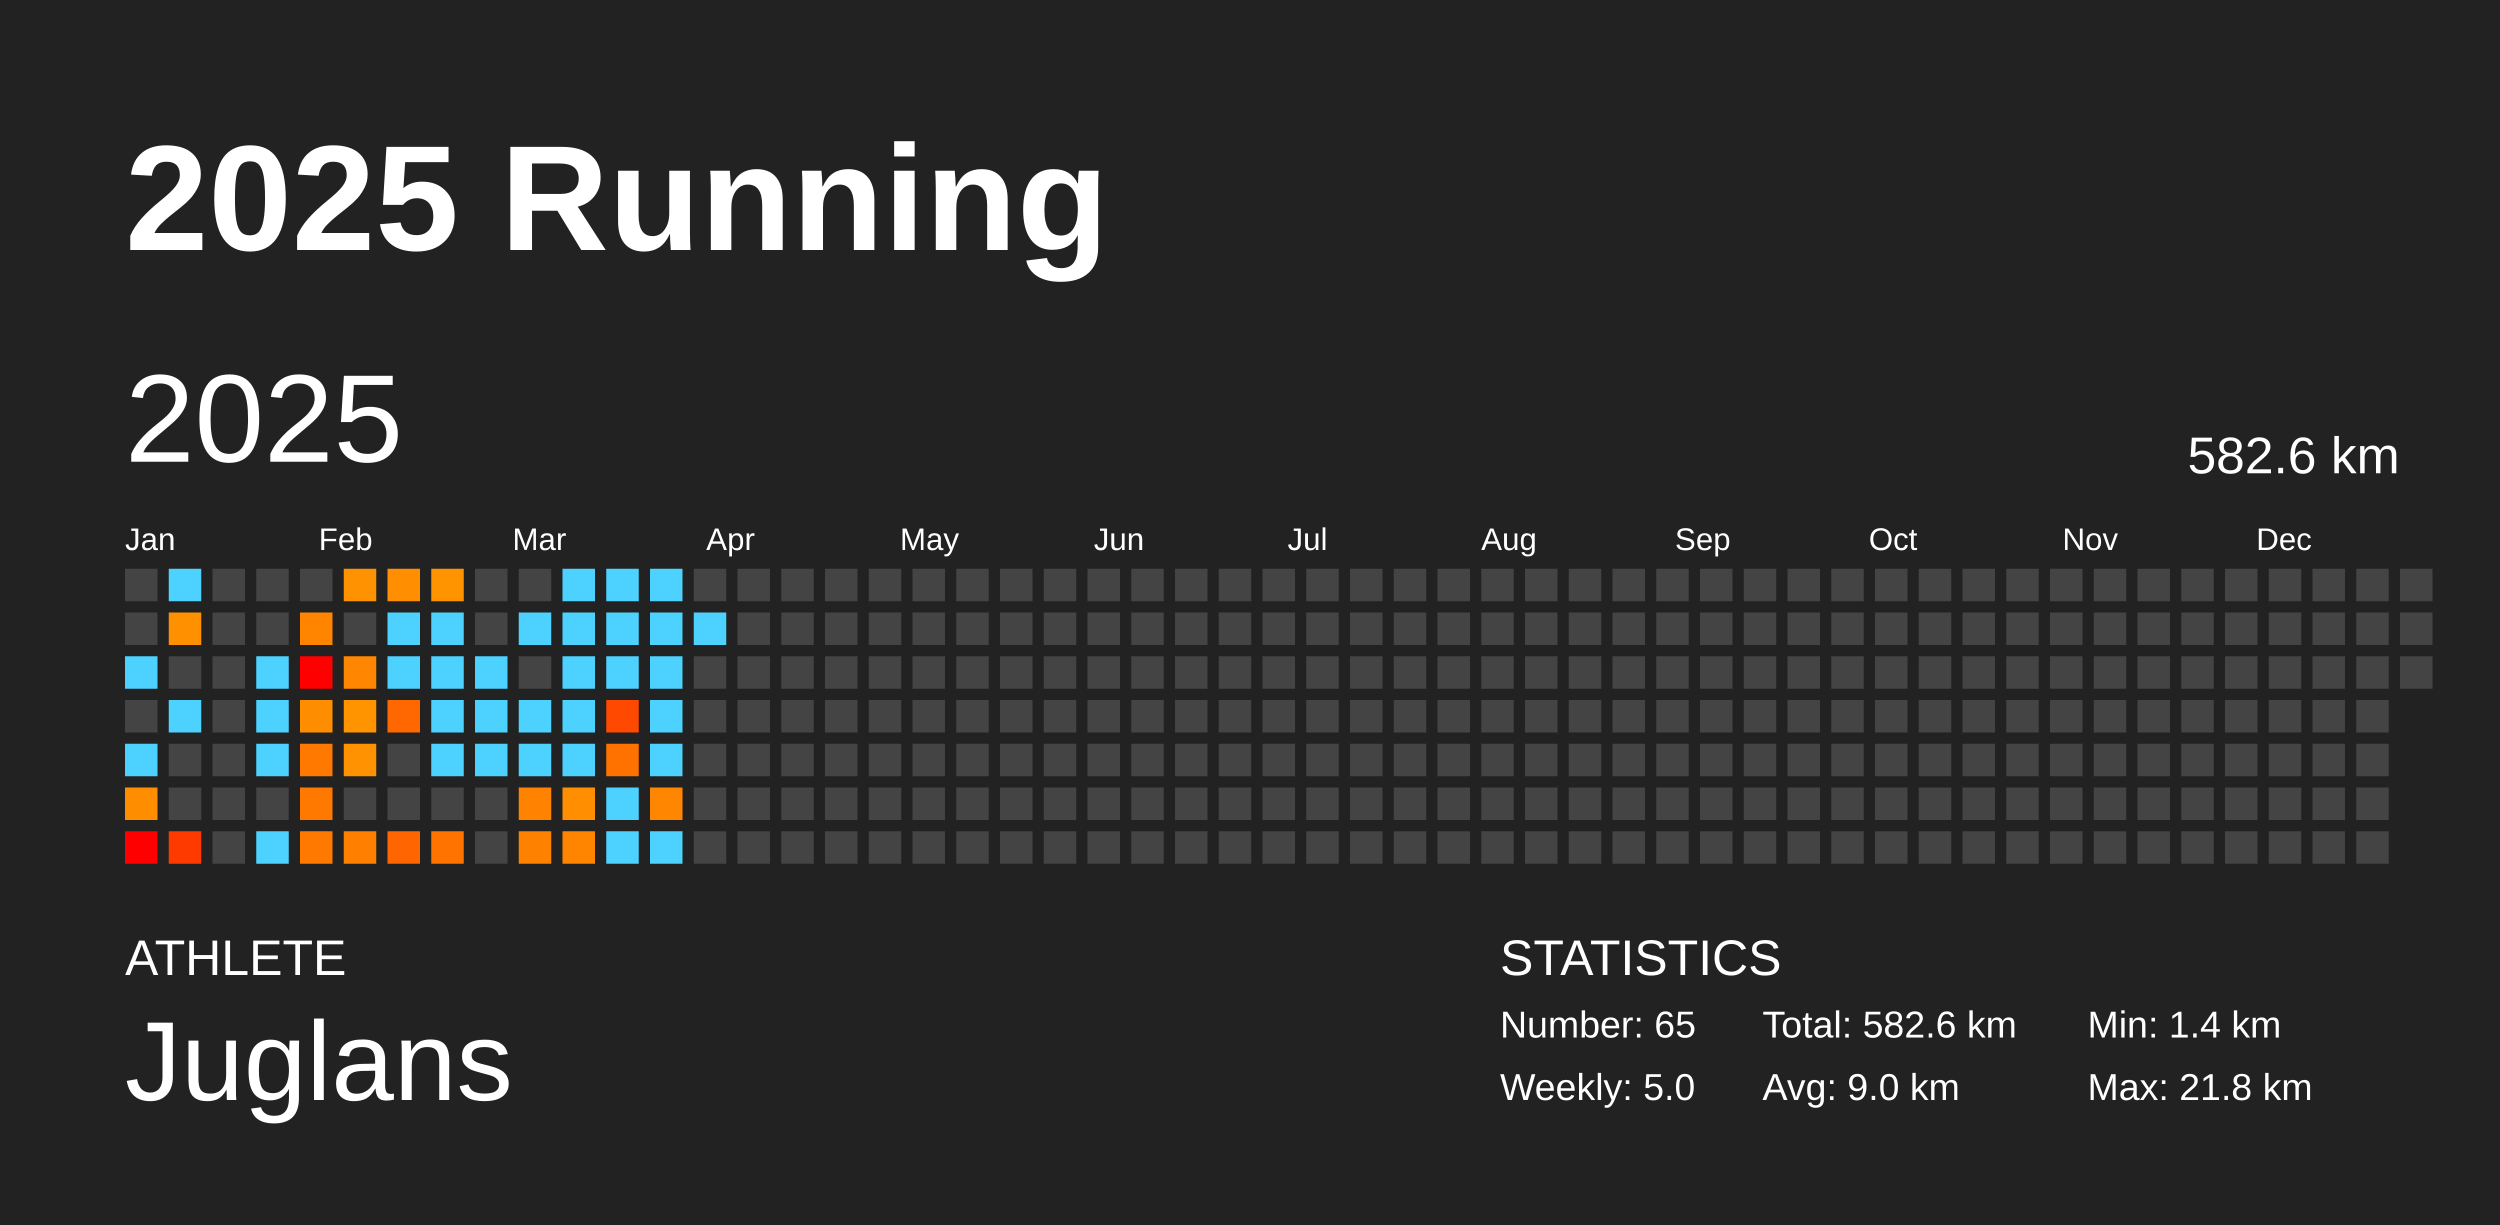
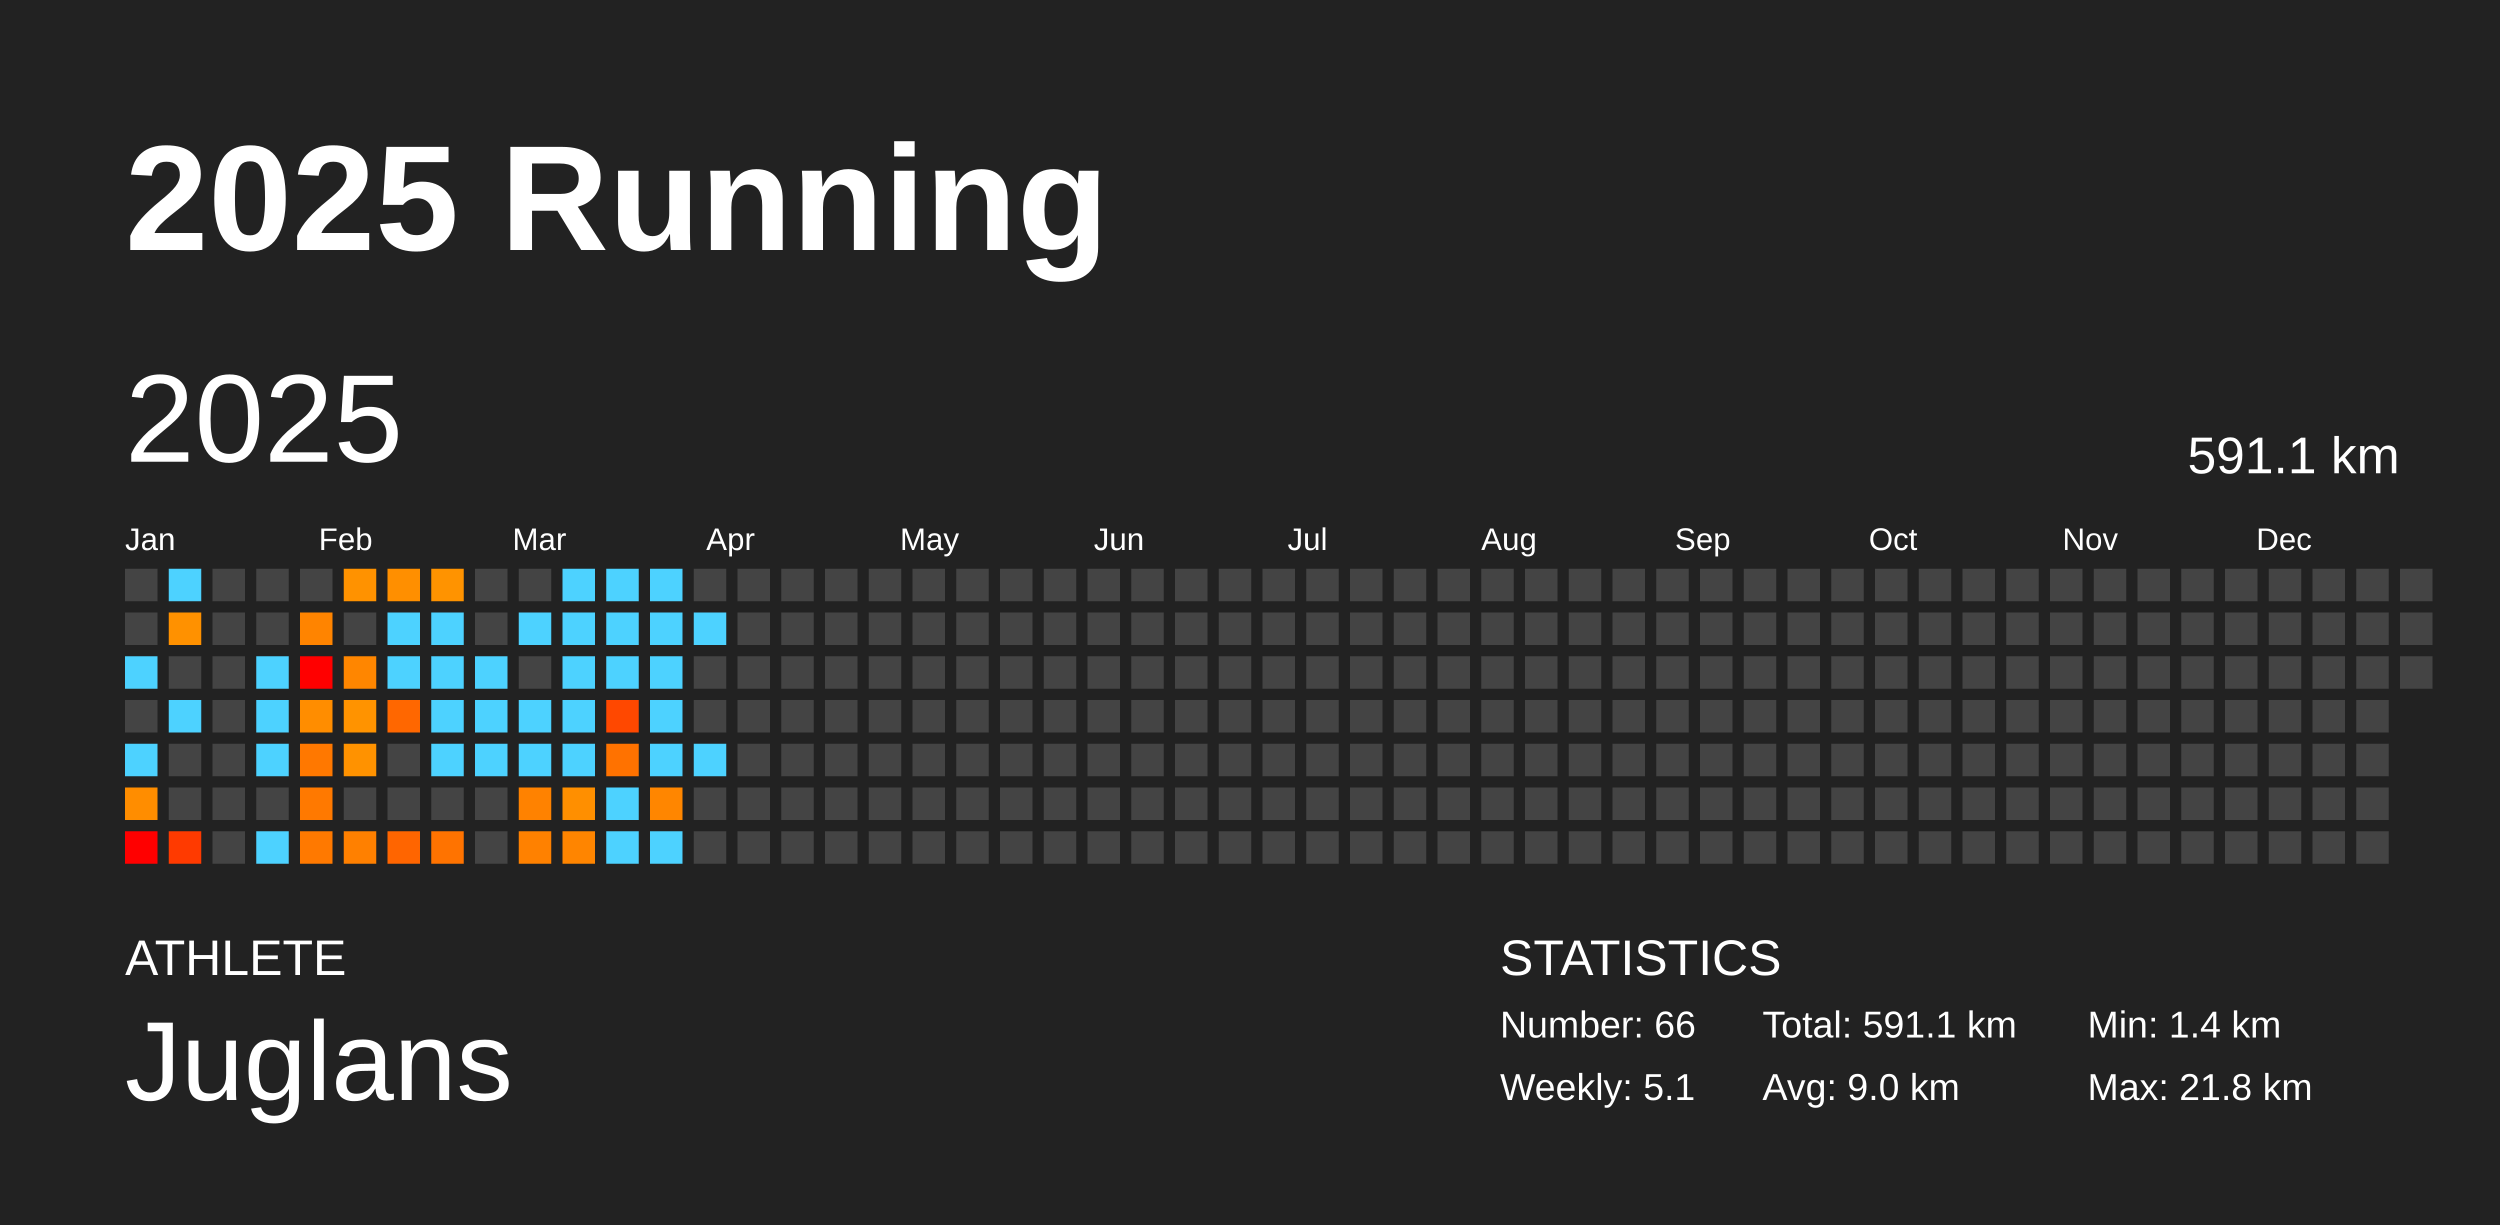
<svg xmlns="http://www.w3.org/2000/svg" baseProfile="full" height="98mm" version="1.1" viewBox="0,0,200,98" width="200mm">
  <defs />
  <rect fill="#222222" height="98" width="200" x="0" y="0" />
  <text fill="#FFFFFF" style="font-size:12px; font-family:Arial; font-weight:bold;" x="10" y="20">2025 Running</text>
  <text fill="#FFFFFF" style="font-size:4px; font-family:Arial" x="10" y="78">ATHLETE</text>
  <text fill="#FFFFFF" style="font-size:9px; font-family:Arial" x="10" y="88">Juglans</text>
  <text fill="#FFFFFF" style="font-size:4px; font-family:Arial" x="120" y="78">STATISTICS</text>
-   <text fill="#FFFFFF" style="font-size:3px; font-family:Arial" x="120" y="83">Number: 65</text>
-   <text fill="#FFFFFF" style="font-size:3px; font-family:Arial" x="120" y="88">Weekly: 5.0</text>
-   <text fill="#FFFFFF" style="font-size:3px; font-family:Arial" x="141" y="83">Total: 582.6 km</text>
+   <text fill="#FFFFFF" style="font-size:3px; font-family:Arial" x="120" y="83">Number: 66</text>
+   <text fill="#FFFFFF" style="font-size:3px; font-family:Arial" x="120" y="88">Weekly: 5.1</text>
+   <text fill="#FFFFFF" style="font-size:3px; font-family:Arial" x="141" y="83">Total: 591.1 km</text>
  <text fill="#FFFFFF" style="font-size:3px; font-family:Arial" x="141" y="88">Avg: 9.0 km</text>
  <text fill="#FFFFFF" style="font-size:3px; font-family:Arial" x="167" y="83">Min: 1.4 km</text>
  <text fill="#FFFFFF" style="font-size:3px; font-family:Arial" x="167" y="88">Max: 21.8 km</text>
  <text dominant-baseline="hanging" fill="#FFFFFF" style="font-size:10.0px; font-family:Arial;" x="10" y="30">2025</text>
-   <text dominant-baseline="hanging" fill="#FFFFFF" style="font-size:4.125px; font-family:Arial;" x="175" y="35">582.6 km</text>
+   <text dominant-baseline="hanging" fill="#FFFFFF" style="font-size:4.125px; font-family:Arial;" x="175" y="35">591.1 km</text>
  <text fill="#FFFFFF" style="font-size:2.5px; font-family:Arial" x="10.0" y="44">Jan</text>
  <text fill="#FFFFFF" style="font-size:2.5px; font-family:Arial" x="25.5" y="44">Feb</text>
  <text fill="#FFFFFF" style="font-size:2.5px; font-family:Arial" x="41.0" y="44">Mar</text>
  <text fill="#FFFFFF" style="font-size:2.5px; font-family:Arial" x="56.5" y="44">Apr</text>
  <text fill="#FFFFFF" style="font-size:2.5px; font-family:Arial" x="72.0" y="44">May</text>
  <text fill="#FFFFFF" style="font-size:2.5px; font-family:Arial" x="87.5" y="44">Jun</text>
  <text fill="#FFFFFF" style="font-size:2.5px; font-family:Arial" x="103.0" y="44">Jul</text>
  <text fill="#FFFFFF" style="font-size:2.5px; font-family:Arial" x="118.5" y="44">Aug</text>
  <text fill="#FFFFFF" style="font-size:2.5px; font-family:Arial" x="134.0" y="44">Sep</text>
  <text fill="#FFFFFF" style="font-size:2.5px; font-family:Arial" x="149.5" y="44">Oct</text>
  <text fill="#FFFFFF" style="font-size:2.5px; font-family:Arial" x="165.0" y="44">Nov</text>
  <text fill="#FFFFFF" style="font-size:2.5px; font-family:Arial" x="180.5" y="44">Dec</text>
  <rect fill="#444444" height="2.6" width="2.6" x="10.0" y="45.5" />
  <rect fill="#444444" height="2.6" width="2.6" x="10.0" y="49.0" />
  <rect fill="#4dd2ff" height="2.6" width="2.6" x="10.0" y="52.5" />
  <rect fill="#444444" height="2.6" width="2.6" x="10.0" y="56.0" />
  <rect fill="#4dd2ff" height="2.6" width="2.6" x="10.0" y="59.5" />
  <rect fill="#ff8d00" height="2.6" width="2.6" x="10.0" y="63.0" />
  <rect fill="red" height="2.6" width="2.6" x="10.0" y="66.5" />
  <rect fill="#4dd2ff" height="2.6" width="2.6" x="13.5" y="45.5" />
  <rect fill="#ff9100" height="2.6" width="2.6" x="13.5" y="49.0" />
  <rect fill="#444444" height="2.6" width="2.6" x="13.5" y="52.5" />
  <rect fill="#4dd2ff" height="2.6" width="2.6" x="13.5" y="56.0" />
  <rect fill="#444444" height="2.6" width="2.6" x="13.5" y="59.5" />
  <rect fill="#444444" height="2.6" width="2.6" x="13.5" y="63.0" />
  <rect fill="#ff3a00" height="2.6" width="2.6" x="13.5" y="66.5" />
  <rect fill="#444444" height="2.6" width="2.6" x="17.0" y="45.5" />
  <rect fill="#444444" height="2.6" width="2.6" x="17.0" y="49.0" />
  <rect fill="#444444" height="2.6" width="2.6" x="17.0" y="52.5" />
  <rect fill="#444444" height="2.6" width="2.6" x="17.0" y="56.0" />
  <rect fill="#444444" height="2.6" width="2.6" x="17.0" y="59.5" />
  <rect fill="#444444" height="2.6" width="2.6" x="17.0" y="63.0" />
  <rect fill="#444444" height="2.6" width="2.6" x="17.0" y="66.5" />
  <rect fill="#444444" height="2.6" width="2.6" x="20.5" y="45.5" />
  <rect fill="#444444" height="2.6" width="2.6" x="20.5" y="49.0" />
  <rect fill="#4dd2ff" height="2.6" width="2.6" x="20.5" y="52.5" />
  <rect fill="#4dd2ff" height="2.6" width="2.6" x="20.5" y="56.0" />
  <rect fill="#4dd2ff" height="2.6" width="2.6" x="20.5" y="59.5" />
  <rect fill="#444444" height="2.6" width="2.6" x="20.5" y="63.0" />
  <rect fill="#4dd2ff" height="2.6" width="2.6" x="20.5" y="66.5" />
  <rect fill="#444444" height="2.6" width="2.6" x="24.0" y="45.5" />
  <rect fill="#ff8400" height="2.6" width="2.6" x="24.0" y="49.0" />
  <rect fill="red" height="2.6" width="2.6" x="24.0" y="52.5" />
  <rect fill="#ff8d00" height="2.6" width="2.6" x="24.0" y="56.0" />
  <rect fill="#ff7800" height="2.6" width="2.6" x="24.0" y="59.5" />
  <rect fill="#ff7900" height="2.6" width="2.6" x="24.0" y="63.0" />
  <rect fill="#ff7900" height="2.6" width="2.6" x="24.0" y="66.5" />
  <rect fill="#ff9200" height="2.6" width="2.6" x="27.5" y="45.5" />
  <rect fill="#444444" height="2.6" width="2.6" x="27.5" y="49.0" />
  <rect fill="#ff8600" height="2.6" width="2.6" x="27.5" y="52.5" />
  <rect fill="#ff9300" height="2.6" width="2.6" x="27.5" y="56.0" />
  <rect fill="#ff9200" height="2.6" width="2.6" x="27.5" y="59.5" />
  <rect fill="#444444" height="2.6" width="2.6" x="27.5" y="63.0" />
  <rect fill="#ff8000" height="2.6" width="2.6" x="27.5" y="66.5" />
  <rect fill="#ff8f00" height="2.6" width="2.6" x="31.0" y="45.5" />
  <rect fill="#4dd2ff" height="2.6" width="2.6" x="31.0" y="49.0" />
  <rect fill="#4dd2ff" height="2.6" width="2.6" x="31.0" y="52.5" />
  <rect fill="#ff6700" height="2.6" width="2.6" x="31.0" y="56.0" />
  <rect fill="#444444" height="2.6" width="2.6" x="31.0" y="59.5" />
  <rect fill="#444444" height="2.6" width="2.6" x="31.0" y="63.0" />
  <rect fill="#ff6500" height="2.6" width="2.6" x="31.0" y="66.5" />
  <rect fill="#ff9300" height="2.6" width="2.6" x="34.5" y="45.5" />
  <rect fill="#4dd2ff" height="2.6" width="2.6" x="34.5" y="49.0" />
  <rect fill="#4dd2ff" height="2.6" width="2.6" x="34.5" y="52.5" />
  <rect fill="#4dd2ff" height="2.6" width="2.6" x="34.5" y="56.0" />
  <rect fill="#4dd2ff" height="2.6" width="2.6" x="34.5" y="59.5" />
  <rect fill="#444444" height="2.6" width="2.6" x="34.5" y="63.0" />
  <rect fill="#ff7300" height="2.6" width="2.6" x="34.5" y="66.5" />
  <rect fill="#444444" height="2.6" width="2.6" x="38.0" y="45.5" />
  <rect fill="#444444" height="2.6" width="2.6" x="38.0" y="49.0" />
  <rect fill="#4dd2ff" height="2.6" width="2.6" x="38.0" y="52.5" />
  <rect fill="#4dd2ff" height="2.6" width="2.6" x="38.0" y="56.0" />
  <rect fill="#4dd2ff" height="2.6" width="2.6" x="38.0" y="59.5" />
  <rect fill="#444444" height="2.6" width="2.6" x="38.0" y="63.0" />
  <rect fill="#444444" height="2.6" width="2.6" x="38.0" y="66.5" />
  <rect fill="#444444" height="2.6" width="2.6" x="41.5" y="45.5" />
  <rect fill="#4dd2ff" height="2.6" width="2.6" x="41.5" y="49.0" />
  <rect fill="#444444" height="2.6" width="2.6" x="41.5" y="52.5" />
  <rect fill="#4dd2ff" height="2.6" width="2.6" x="41.5" y="56.0" />
  <rect fill="#4dd2ff" height="2.6" width="2.6" x="41.5" y="59.5" />
  <rect fill="#ff8200" height="2.6" width="2.6" x="41.5" y="63.0" />
  <rect fill="#ff8100" height="2.6" width="2.6" x="41.5" y="66.5" />
  <rect fill="#4dd2ff" height="2.6" width="2.6" x="45.0" y="45.5" />
  <rect fill="#4dd2ff" height="2.6" width="2.6" x="45.0" y="49.0" />
  <rect fill="#4dd2ff" height="2.6" width="2.6" x="45.0" y="52.5" />
  <rect fill="#4dd2ff" height="2.6" width="2.6" x="45.0" y="56.0" />
  <rect fill="#4dd2ff" height="2.6" width="2.6" x="45.0" y="59.5" />
  <rect fill="#ff8f00" height="2.6" width="2.6" x="45.0" y="63.0" />
  <rect fill="#ff8500" height="2.6" width="2.6" x="45.0" y="66.5" />
  <rect fill="#4dd2ff" height="2.6" width="2.6" x="48.5" y="45.5" />
  <rect fill="#4dd2ff" height="2.6" width="2.6" x="48.5" y="49.0" />
  <rect fill="#4dd2ff" height="2.6" width="2.6" x="48.5" y="52.5" />
  <rect fill="#ff4800" height="2.6" width="2.6" x="48.5" y="56.0" />
  <rect fill="#ff7200" height="2.6" width="2.6" x="48.5" y="59.5" />
  <rect fill="#4dd2ff" height="2.6" width="2.6" x="48.5" y="63.0" />
  <rect fill="#4dd2ff" height="2.6" width="2.6" x="48.5" y="66.5" />
  <rect fill="#4dd2ff" height="2.6" width="2.6" x="52.0" y="45.5" />
  <rect fill="#4dd2ff" height="2.6" width="2.6" x="52.0" y="49.0" />
  <rect fill="#4dd2ff" height="2.6" width="2.6" x="52.0" y="52.5" />
  <rect fill="#4dd2ff" height="2.6" width="2.6" x="52.0" y="56.0" />
  <rect fill="#4dd2ff" height="2.6" width="2.6" x="52.0" y="59.5" />
  <rect fill="#ff8600" height="2.6" width="2.6" x="52.0" y="63.0" />
  <rect fill="#4dd2ff" height="2.6" width="2.6" x="52.0" y="66.5" />
  <rect fill="#444444" height="2.6" width="2.6" x="55.5" y="45.5" />
  <rect fill="#4dd2ff" height="2.6" width="2.6" x="55.5" y="49.0" />
  <rect fill="#444444" height="2.6" width="2.6" x="55.5" y="52.5" />
  <rect fill="#444444" height="2.6" width="2.6" x="55.5" y="56.0" />
-   <rect fill="#444444" height="2.6" width="2.6" x="55.5" y="59.5" />
+   <rect fill="#4dd2ff" height="2.6" width="2.6" x="55.5" y="59.5" />
  <rect fill="#444444" height="2.6" width="2.6" x="55.5" y="63.0" />
  <rect fill="#444444" height="2.6" width="2.6" x="55.5" y="66.5" />
  <rect fill="#444444" height="2.6" width="2.6" x="59.0" y="45.5" />
  <rect fill="#444444" height="2.6" width="2.6" x="59.0" y="49.0" />
  <rect fill="#444444" height="2.6" width="2.6" x="59.0" y="52.5" />
  <rect fill="#444444" height="2.6" width="2.6" x="59.0" y="56.0" />
  <rect fill="#444444" height="2.6" width="2.6" x="59.0" y="59.5" />
  <rect fill="#444444" height="2.6" width="2.6" x="59.0" y="63.0" />
  <rect fill="#444444" height="2.6" width="2.6" x="59.0" y="66.5" />
  <rect fill="#444444" height="2.6" width="2.6" x="62.5" y="45.5" />
  <rect fill="#444444" height="2.6" width="2.6" x="62.5" y="49.0" />
  <rect fill="#444444" height="2.6" width="2.6" x="62.5" y="52.5" />
  <rect fill="#444444" height="2.6" width="2.6" x="62.5" y="56.0" />
  <rect fill="#444444" height="2.6" width="2.6" x="62.5" y="59.5" />
  <rect fill="#444444" height="2.6" width="2.6" x="62.5" y="63.0" />
  <rect fill="#444444" height="2.6" width="2.6" x="62.5" y="66.5" />
  <rect fill="#444444" height="2.6" width="2.6" x="66.0" y="45.5" />
  <rect fill="#444444" height="2.6" width="2.6" x="66.0" y="49.0" />
  <rect fill="#444444" height="2.6" width="2.6" x="66.0" y="52.5" />
  <rect fill="#444444" height="2.6" width="2.6" x="66.0" y="56.0" />
  <rect fill="#444444" height="2.6" width="2.6" x="66.0" y="59.5" />
  <rect fill="#444444" height="2.6" width="2.6" x="66.0" y="63.0" />
  <rect fill="#444444" height="2.6" width="2.6" x="66.0" y="66.5" />
  <rect fill="#444444" height="2.6" width="2.6" x="69.5" y="45.5" />
  <rect fill="#444444" height="2.6" width="2.6" x="69.5" y="49.0" />
  <rect fill="#444444" height="2.6" width="2.6" x="69.5" y="52.5" />
  <rect fill="#444444" height="2.6" width="2.6" x="69.5" y="56.0" />
  <rect fill="#444444" height="2.6" width="2.6" x="69.5" y="59.5" />
  <rect fill="#444444" height="2.6" width="2.6" x="69.5" y="63.0" />
  <rect fill="#444444" height="2.6" width="2.6" x="69.5" y="66.5" />
  <rect fill="#444444" height="2.6" width="2.6" x="73.0" y="45.5" />
  <rect fill="#444444" height="2.6" width="2.6" x="73.0" y="49.0" />
  <rect fill="#444444" height="2.6" width="2.6" x="73.0" y="52.5" />
  <rect fill="#444444" height="2.6" width="2.6" x="73.0" y="56.0" />
  <rect fill="#444444" height="2.6" width="2.6" x="73.0" y="59.5" />
  <rect fill="#444444" height="2.6" width="2.6" x="73.0" y="63.0" />
  <rect fill="#444444" height="2.6" width="2.6" x="73.0" y="66.5" />
  <rect fill="#444444" height="2.6" width="2.6" x="76.5" y="45.5" />
  <rect fill="#444444" height="2.6" width="2.6" x="76.5" y="49.0" />
  <rect fill="#444444" height="2.6" width="2.6" x="76.5" y="52.5" />
  <rect fill="#444444" height="2.6" width="2.6" x="76.5" y="56.0" />
  <rect fill="#444444" height="2.6" width="2.6" x="76.5" y="59.5" />
  <rect fill="#444444" height="2.6" width="2.6" x="76.5" y="63.0" />
  <rect fill="#444444" height="2.6" width="2.6" x="76.5" y="66.5" />
  <rect fill="#444444" height="2.6" width="2.6" x="80.0" y="45.5" />
  <rect fill="#444444" height="2.6" width="2.6" x="80.0" y="49.0" />
  <rect fill="#444444" height="2.6" width="2.6" x="80.0" y="52.5" />
  <rect fill="#444444" height="2.6" width="2.6" x="80.0" y="56.0" />
  <rect fill="#444444" height="2.6" width="2.6" x="80.0" y="59.5" />
  <rect fill="#444444" height="2.6" width="2.6" x="80.0" y="63.0" />
  <rect fill="#444444" height="2.6" width="2.6" x="80.0" y="66.5" />
  <rect fill="#444444" height="2.6" width="2.6" x="83.5" y="45.5" />
  <rect fill="#444444" height="2.6" width="2.6" x="83.5" y="49.0" />
  <rect fill="#444444" height="2.6" width="2.6" x="83.5" y="52.5" />
  <rect fill="#444444" height="2.6" width="2.6" x="83.5" y="56.0" />
  <rect fill="#444444" height="2.6" width="2.6" x="83.5" y="59.5" />
  <rect fill="#444444" height="2.6" width="2.6" x="83.5" y="63.0" />
  <rect fill="#444444" height="2.6" width="2.6" x="83.5" y="66.5" />
  <rect fill="#444444" height="2.6" width="2.6" x="87.0" y="45.5" />
  <rect fill="#444444" height="2.6" width="2.6" x="87.0" y="49.0" />
  <rect fill="#444444" height="2.6" width="2.6" x="87.0" y="52.5" />
  <rect fill="#444444" height="2.6" width="2.6" x="87.0" y="56.0" />
  <rect fill="#444444" height="2.6" width="2.6" x="87.0" y="59.5" />
  <rect fill="#444444" height="2.6" width="2.6" x="87.0" y="63.0" />
  <rect fill="#444444" height="2.6" width="2.6" x="87.0" y="66.5" />
  <rect fill="#444444" height="2.6" width="2.6" x="90.5" y="45.5" />
  <rect fill="#444444" height="2.6" width="2.6" x="90.5" y="49.0" />
  <rect fill="#444444" height="2.6" width="2.6" x="90.5" y="52.5" />
  <rect fill="#444444" height="2.6" width="2.6" x="90.5" y="56.0" />
  <rect fill="#444444" height="2.6" width="2.6" x="90.5" y="59.5" />
  <rect fill="#444444" height="2.6" width="2.6" x="90.5" y="63.0" />
  <rect fill="#444444" height="2.6" width="2.6" x="90.5" y="66.5" />
  <rect fill="#444444" height="2.6" width="2.6" x="94.0" y="45.5" />
  <rect fill="#444444" height="2.6" width="2.6" x="94.0" y="49.0" />
  <rect fill="#444444" height="2.6" width="2.6" x="94.0" y="52.5" />
  <rect fill="#444444" height="2.6" width="2.6" x="94.0" y="56.0" />
  <rect fill="#444444" height="2.6" width="2.6" x="94.0" y="59.5" />
  <rect fill="#444444" height="2.6" width="2.6" x="94.0" y="63.0" />
  <rect fill="#444444" height="2.6" width="2.6" x="94.0" y="66.5" />
  <rect fill="#444444" height="2.6" width="2.6" x="97.5" y="45.5" />
  <rect fill="#444444" height="2.6" width="2.6" x="97.5" y="49.0" />
  <rect fill="#444444" height="2.6" width="2.6" x="97.5" y="52.5" />
  <rect fill="#444444" height="2.6" width="2.6" x="97.5" y="56.0" />
  <rect fill="#444444" height="2.6" width="2.6" x="97.5" y="59.5" />
  <rect fill="#444444" height="2.6" width="2.6" x="97.5" y="63.0" />
  <rect fill="#444444" height="2.6" width="2.6" x="97.5" y="66.5" />
  <rect fill="#444444" height="2.6" width="2.6" x="101.0" y="45.5" />
  <rect fill="#444444" height="2.6" width="2.6" x="101.0" y="49.0" />
  <rect fill="#444444" height="2.6" width="2.6" x="101.0" y="52.5" />
  <rect fill="#444444" height="2.6" width="2.6" x="101.0" y="56.0" />
  <rect fill="#444444" height="2.6" width="2.6" x="101.0" y="59.5" />
  <rect fill="#444444" height="2.6" width="2.6" x="101.0" y="63.0" />
  <rect fill="#444444" height="2.6" width="2.6" x="101.0" y="66.5" />
  <rect fill="#444444" height="2.6" width="2.6" x="104.5" y="45.5" />
  <rect fill="#444444" height="2.6" width="2.6" x="104.5" y="49.0" />
  <rect fill="#444444" height="2.6" width="2.6" x="104.5" y="52.5" />
  <rect fill="#444444" height="2.6" width="2.6" x="104.5" y="56.0" />
  <rect fill="#444444" height="2.6" width="2.6" x="104.5" y="59.5" />
  <rect fill="#444444" height="2.6" width="2.6" x="104.5" y="63.0" />
  <rect fill="#444444" height="2.6" width="2.6" x="104.5" y="66.5" />
  <rect fill="#444444" height="2.6" width="2.6" x="108.0" y="45.5" />
  <rect fill="#444444" height="2.6" width="2.6" x="108.0" y="49.0" />
  <rect fill="#444444" height="2.6" width="2.6" x="108.0" y="52.5" />
  <rect fill="#444444" height="2.6" width="2.6" x="108.0" y="56.0" />
  <rect fill="#444444" height="2.6" width="2.6" x="108.0" y="59.5" />
  <rect fill="#444444" height="2.6" width="2.6" x="108.0" y="63.0" />
  <rect fill="#444444" height="2.6" width="2.6" x="108.0" y="66.5" />
  <rect fill="#444444" height="2.6" width="2.6" x="111.5" y="45.5" />
  <rect fill="#444444" height="2.6" width="2.6" x="111.5" y="49.0" />
  <rect fill="#444444" height="2.6" width="2.6" x="111.5" y="52.5" />
  <rect fill="#444444" height="2.6" width="2.6" x="111.5" y="56.0" />
  <rect fill="#444444" height="2.6" width="2.6" x="111.5" y="59.5" />
  <rect fill="#444444" height="2.6" width="2.6" x="111.5" y="63.0" />
  <rect fill="#444444" height="2.6" width="2.6" x="111.5" y="66.5" />
  <rect fill="#444444" height="2.6" width="2.6" x="115.0" y="45.5" />
  <rect fill="#444444" height="2.6" width="2.6" x="115.0" y="49.0" />
  <rect fill="#444444" height="2.6" width="2.6" x="115.0" y="52.5" />
  <rect fill="#444444" height="2.6" width="2.6" x="115.0" y="56.0" />
  <rect fill="#444444" height="2.6" width="2.6" x="115.0" y="59.5" />
  <rect fill="#444444" height="2.6" width="2.6" x="115.0" y="63.0" />
  <rect fill="#444444" height="2.6" width="2.6" x="115.0" y="66.5" />
  <rect fill="#444444" height="2.6" width="2.6" x="118.5" y="45.5" />
  <rect fill="#444444" height="2.6" width="2.6" x="118.5" y="49.0" />
  <rect fill="#444444" height="2.6" width="2.6" x="118.5" y="52.5" />
  <rect fill="#444444" height="2.6" width="2.6" x="118.5" y="56.0" />
  <rect fill="#444444" height="2.6" width="2.6" x="118.5" y="59.5" />
  <rect fill="#444444" height="2.6" width="2.6" x="118.5" y="63.0" />
  <rect fill="#444444" height="2.6" width="2.6" x="118.5" y="66.5" />
  <rect fill="#444444" height="2.6" width="2.6" x="122.0" y="45.5" />
  <rect fill="#444444" height="2.6" width="2.6" x="122.0" y="49.0" />
  <rect fill="#444444" height="2.6" width="2.6" x="122.0" y="52.5" />
  <rect fill="#444444" height="2.6" width="2.6" x="122.0" y="56.0" />
  <rect fill="#444444" height="2.6" width="2.6" x="122.0" y="59.5" />
  <rect fill="#444444" height="2.6" width="2.6" x="122.0" y="63.0" />
  <rect fill="#444444" height="2.6" width="2.6" x="122.0" y="66.5" />
  <rect fill="#444444" height="2.6" width="2.6" x="125.5" y="45.5" />
  <rect fill="#444444" height="2.6" width="2.6" x="125.5" y="49.0" />
  <rect fill="#444444" height="2.6" width="2.6" x="125.5" y="52.5" />
  <rect fill="#444444" height="2.6" width="2.6" x="125.5" y="56.0" />
  <rect fill="#444444" height="2.6" width="2.6" x="125.5" y="59.5" />
  <rect fill="#444444" height="2.6" width="2.6" x="125.5" y="63.0" />
  <rect fill="#444444" height="2.6" width="2.6" x="125.5" y="66.5" />
  <rect fill="#444444" height="2.6" width="2.6" x="129.0" y="45.5" />
  <rect fill="#444444" height="2.6" width="2.6" x="129.0" y="49.0" />
  <rect fill="#444444" height="2.6" width="2.6" x="129.0" y="52.5" />
  <rect fill="#444444" height="2.6" width="2.6" x="129.0" y="56.0" />
  <rect fill="#444444" height="2.6" width="2.6" x="129.0" y="59.5" />
  <rect fill="#444444" height="2.6" width="2.6" x="129.0" y="63.0" />
  <rect fill="#444444" height="2.6" width="2.6" x="129.0" y="66.5" />
  <rect fill="#444444" height="2.6" width="2.6" x="132.5" y="45.5" />
  <rect fill="#444444" height="2.6" width="2.6" x="132.5" y="49.0" />
  <rect fill="#444444" height="2.6" width="2.6" x="132.5" y="52.5" />
  <rect fill="#444444" height="2.6" width="2.6" x="132.5" y="56.0" />
  <rect fill="#444444" height="2.6" width="2.6" x="132.5" y="59.5" />
  <rect fill="#444444" height="2.6" width="2.6" x="132.5" y="63.0" />
  <rect fill="#444444" height="2.6" width="2.6" x="132.5" y="66.5" />
  <rect fill="#444444" height="2.6" width="2.6" x="136.0" y="45.5" />
  <rect fill="#444444" height="2.6" width="2.6" x="136.0" y="49.0" />
  <rect fill="#444444" height="2.6" width="2.6" x="136.0" y="52.5" />
  <rect fill="#444444" height="2.6" width="2.6" x="136.0" y="56.0" />
  <rect fill="#444444" height="2.6" width="2.6" x="136.0" y="59.5" />
  <rect fill="#444444" height="2.6" width="2.6" x="136.0" y="63.0" />
  <rect fill="#444444" height="2.6" width="2.6" x="136.0" y="66.5" />
  <rect fill="#444444" height="2.6" width="2.6" x="139.5" y="45.5" />
  <rect fill="#444444" height="2.6" width="2.6" x="139.5" y="49.0" />
  <rect fill="#444444" height="2.6" width="2.6" x="139.5" y="52.5" />
  <rect fill="#444444" height="2.6" width="2.6" x="139.5" y="56.0" />
  <rect fill="#444444" height="2.6" width="2.6" x="139.5" y="59.5" />
  <rect fill="#444444" height="2.6" width="2.6" x="139.5" y="63.0" />
  <rect fill="#444444" height="2.6" width="2.6" x="139.5" y="66.5" />
  <rect fill="#444444" height="2.6" width="2.6" x="143.0" y="45.5" />
  <rect fill="#444444" height="2.6" width="2.6" x="143.0" y="49.0" />
  <rect fill="#444444" height="2.6" width="2.6" x="143.0" y="52.5" />
  <rect fill="#444444" height="2.6" width="2.6" x="143.0" y="56.0" />
  <rect fill="#444444" height="2.6" width="2.6" x="143.0" y="59.5" />
  <rect fill="#444444" height="2.6" width="2.6" x="143.0" y="63.0" />
  <rect fill="#444444" height="2.6" width="2.6" x="143.0" y="66.5" />
  <rect fill="#444444" height="2.6" width="2.6" x="146.5" y="45.5" />
  <rect fill="#444444" height="2.6" width="2.6" x="146.5" y="49.0" />
  <rect fill="#444444" height="2.6" width="2.6" x="146.5" y="52.5" />
  <rect fill="#444444" height="2.6" width="2.6" x="146.5" y="56.0" />
  <rect fill="#444444" height="2.6" width="2.6" x="146.5" y="59.5" />
  <rect fill="#444444" height="2.6" width="2.6" x="146.5" y="63.0" />
  <rect fill="#444444" height="2.6" width="2.6" x="146.5" y="66.5" />
  <rect fill="#444444" height="2.6" width="2.6" x="150.0" y="45.5" />
  <rect fill="#444444" height="2.6" width="2.6" x="150.0" y="49.0" />
  <rect fill="#444444" height="2.6" width="2.6" x="150.0" y="52.5" />
  <rect fill="#444444" height="2.6" width="2.6" x="150.0" y="56.0" />
  <rect fill="#444444" height="2.6" width="2.6" x="150.0" y="59.5" />
  <rect fill="#444444" height="2.6" width="2.6" x="150.0" y="63.0" />
  <rect fill="#444444" height="2.6" width="2.6" x="150.0" y="66.5" />
  <rect fill="#444444" height="2.6" width="2.6" x="153.5" y="45.5" />
  <rect fill="#444444" height="2.6" width="2.6" x="153.5" y="49.0" />
  <rect fill="#444444" height="2.6" width="2.6" x="153.5" y="52.5" />
  <rect fill="#444444" height="2.6" width="2.6" x="153.5" y="56.0" />
  <rect fill="#444444" height="2.6" width="2.6" x="153.5" y="59.5" />
  <rect fill="#444444" height="2.6" width="2.6" x="153.5" y="63.0" />
  <rect fill="#444444" height="2.6" width="2.6" x="153.5" y="66.5" />
  <rect fill="#444444" height="2.6" width="2.6" x="157.0" y="45.5" />
  <rect fill="#444444" height="2.6" width="2.6" x="157.0" y="49.0" />
  <rect fill="#444444" height="2.6" width="2.6" x="157.0" y="52.5" />
  <rect fill="#444444" height="2.6" width="2.6" x="157.0" y="56.0" />
  <rect fill="#444444" height="2.6" width="2.6" x="157.0" y="59.5" />
  <rect fill="#444444" height="2.6" width="2.6" x="157.0" y="63.0" />
  <rect fill="#444444" height="2.6" width="2.6" x="157.0" y="66.5" />
  <rect fill="#444444" height="2.6" width="2.6" x="160.5" y="45.5" />
  <rect fill="#444444" height="2.6" width="2.6" x="160.5" y="49.0" />
  <rect fill="#444444" height="2.6" width="2.6" x="160.5" y="52.5" />
  <rect fill="#444444" height="2.6" width="2.6" x="160.5" y="56.0" />
  <rect fill="#444444" height="2.6" width="2.6" x="160.5" y="59.5" />
  <rect fill="#444444" height="2.6" width="2.6" x="160.5" y="63.0" />
  <rect fill="#444444" height="2.6" width="2.6" x="160.5" y="66.5" />
  <rect fill="#444444" height="2.6" width="2.6" x="164.0" y="45.5" />
  <rect fill="#444444" height="2.6" width="2.6" x="164.0" y="49.0" />
  <rect fill="#444444" height="2.6" width="2.6" x="164.0" y="52.5" />
  <rect fill="#444444" height="2.6" width="2.6" x="164.0" y="56.0" />
  <rect fill="#444444" height="2.6" width="2.6" x="164.0" y="59.5" />
  <rect fill="#444444" height="2.6" width="2.6" x="164.0" y="63.0" />
  <rect fill="#444444" height="2.6" width="2.6" x="164.0" y="66.5" />
  <rect fill="#444444" height="2.6" width="2.6" x="167.5" y="45.5" />
  <rect fill="#444444" height="2.6" width="2.6" x="167.5" y="49.0" />
  <rect fill="#444444" height="2.6" width="2.6" x="167.5" y="52.5" />
  <rect fill="#444444" height="2.6" width="2.6" x="167.5" y="56.0" />
  <rect fill="#444444" height="2.6" width="2.6" x="167.5" y="59.5" />
  <rect fill="#444444" height="2.6" width="2.6" x="167.5" y="63.0" />
  <rect fill="#444444" height="2.6" width="2.6" x="167.5" y="66.5" />
  <rect fill="#444444" height="2.6" width="2.6" x="171.0" y="45.5" />
  <rect fill="#444444" height="2.6" width="2.6" x="171.0" y="49.0" />
  <rect fill="#444444" height="2.6" width="2.6" x="171.0" y="52.5" />
  <rect fill="#444444" height="2.6" width="2.6" x="171.0" y="56.0" />
  <rect fill="#444444" height="2.6" width="2.6" x="171.0" y="59.5" />
  <rect fill="#444444" height="2.6" width="2.6" x="171.0" y="63.0" />
  <rect fill="#444444" height="2.6" width="2.6" x="171.0" y="66.5" />
  <rect fill="#444444" height="2.6" width="2.6" x="174.5" y="45.5" />
  <rect fill="#444444" height="2.6" width="2.6" x="174.5" y="49.0" />
  <rect fill="#444444" height="2.6" width="2.6" x="174.5" y="52.5" />
  <rect fill="#444444" height="2.6" width="2.6" x="174.5" y="56.0" />
  <rect fill="#444444" height="2.6" width="2.6" x="174.5" y="59.5" />
  <rect fill="#444444" height="2.6" width="2.6" x="174.5" y="63.0" />
  <rect fill="#444444" height="2.6" width="2.6" x="174.5" y="66.5" />
  <rect fill="#444444" height="2.6" width="2.6" x="178.0" y="45.5" />
  <rect fill="#444444" height="2.6" width="2.6" x="178.0" y="49.0" />
  <rect fill="#444444" height="2.6" width="2.6" x="178.0" y="52.5" />
  <rect fill="#444444" height="2.6" width="2.6" x="178.0" y="56.0" />
  <rect fill="#444444" height="2.6" width="2.6" x="178.0" y="59.5" />
  <rect fill="#444444" height="2.6" width="2.6" x="178.0" y="63.0" />
  <rect fill="#444444" height="2.6" width="2.6" x="178.0" y="66.5" />
  <rect fill="#444444" height="2.6" width="2.6" x="181.5" y="45.5" />
  <rect fill="#444444" height="2.6" width="2.6" x="181.5" y="49.0" />
  <rect fill="#444444" height="2.6" width="2.6" x="181.5" y="52.5" />
  <rect fill="#444444" height="2.6" width="2.6" x="181.5" y="56.0" />
  <rect fill="#444444" height="2.6" width="2.6" x="181.5" y="59.5" />
  <rect fill="#444444" height="2.6" width="2.6" x="181.5" y="63.0" />
  <rect fill="#444444" height="2.6" width="2.6" x="181.5" y="66.5" />
  <rect fill="#444444" height="2.6" width="2.6" x="185.0" y="45.5" />
  <rect fill="#444444" height="2.6" width="2.6" x="185.0" y="49.0" />
  <rect fill="#444444" height="2.6" width="2.6" x="185.0" y="52.5" />
  <rect fill="#444444" height="2.6" width="2.6" x="185.0" y="56.0" />
  <rect fill="#444444" height="2.6" width="2.6" x="185.0" y="59.5" />
  <rect fill="#444444" height="2.6" width="2.6" x="185.0" y="63.0" />
  <rect fill="#444444" height="2.6" width="2.6" x="185.0" y="66.5" />
  <rect fill="#444444" height="2.6" width="2.6" x="188.5" y="45.5" />
  <rect fill="#444444" height="2.6" width="2.6" x="188.5" y="49.0" />
  <rect fill="#444444" height="2.6" width="2.6" x="188.5" y="52.5" />
  <rect fill="#444444" height="2.6" width="2.6" x="188.5" y="56.0" />
  <rect fill="#444444" height="2.6" width="2.6" x="188.5" y="59.5" />
  <rect fill="#444444" height="2.6" width="2.6" x="188.5" y="63.0" />
  <rect fill="#444444" height="2.6" width="2.6" x="188.5" y="66.5" />
  <rect fill="#444444" height="2.6" width="2.6" x="192.0" y="45.5" />
  <rect fill="#444444" height="2.6" width="2.6" x="192.0" y="49.0" />
  <rect fill="#444444" height="2.6" width="2.6" x="192.0" y="52.5" />
</svg>
